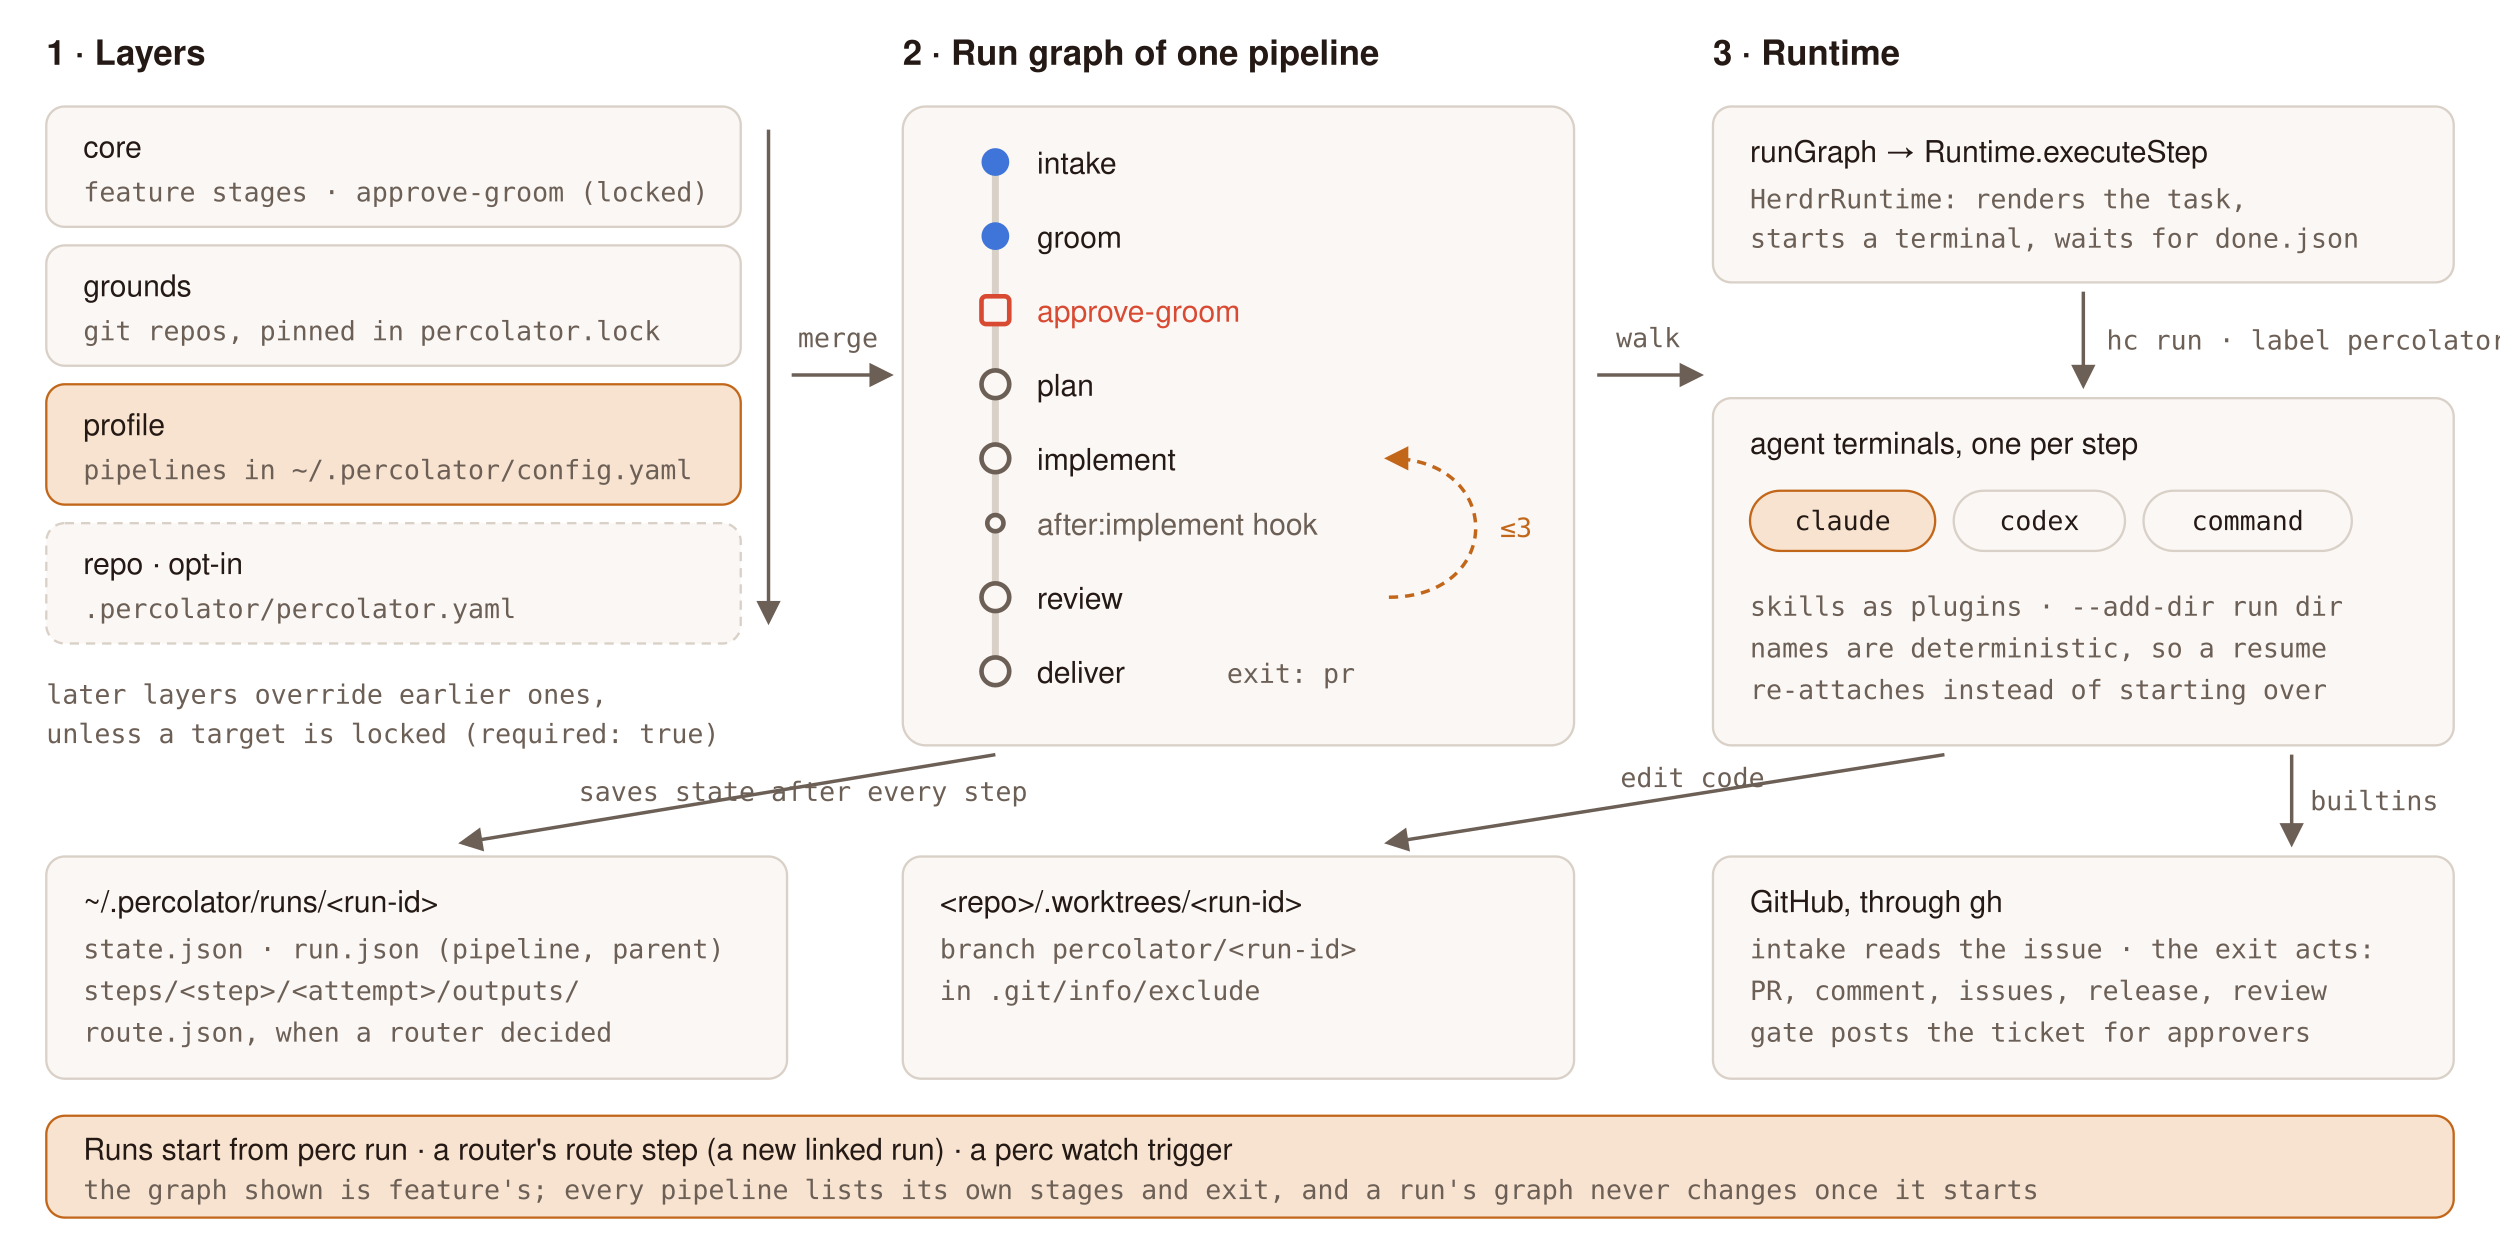
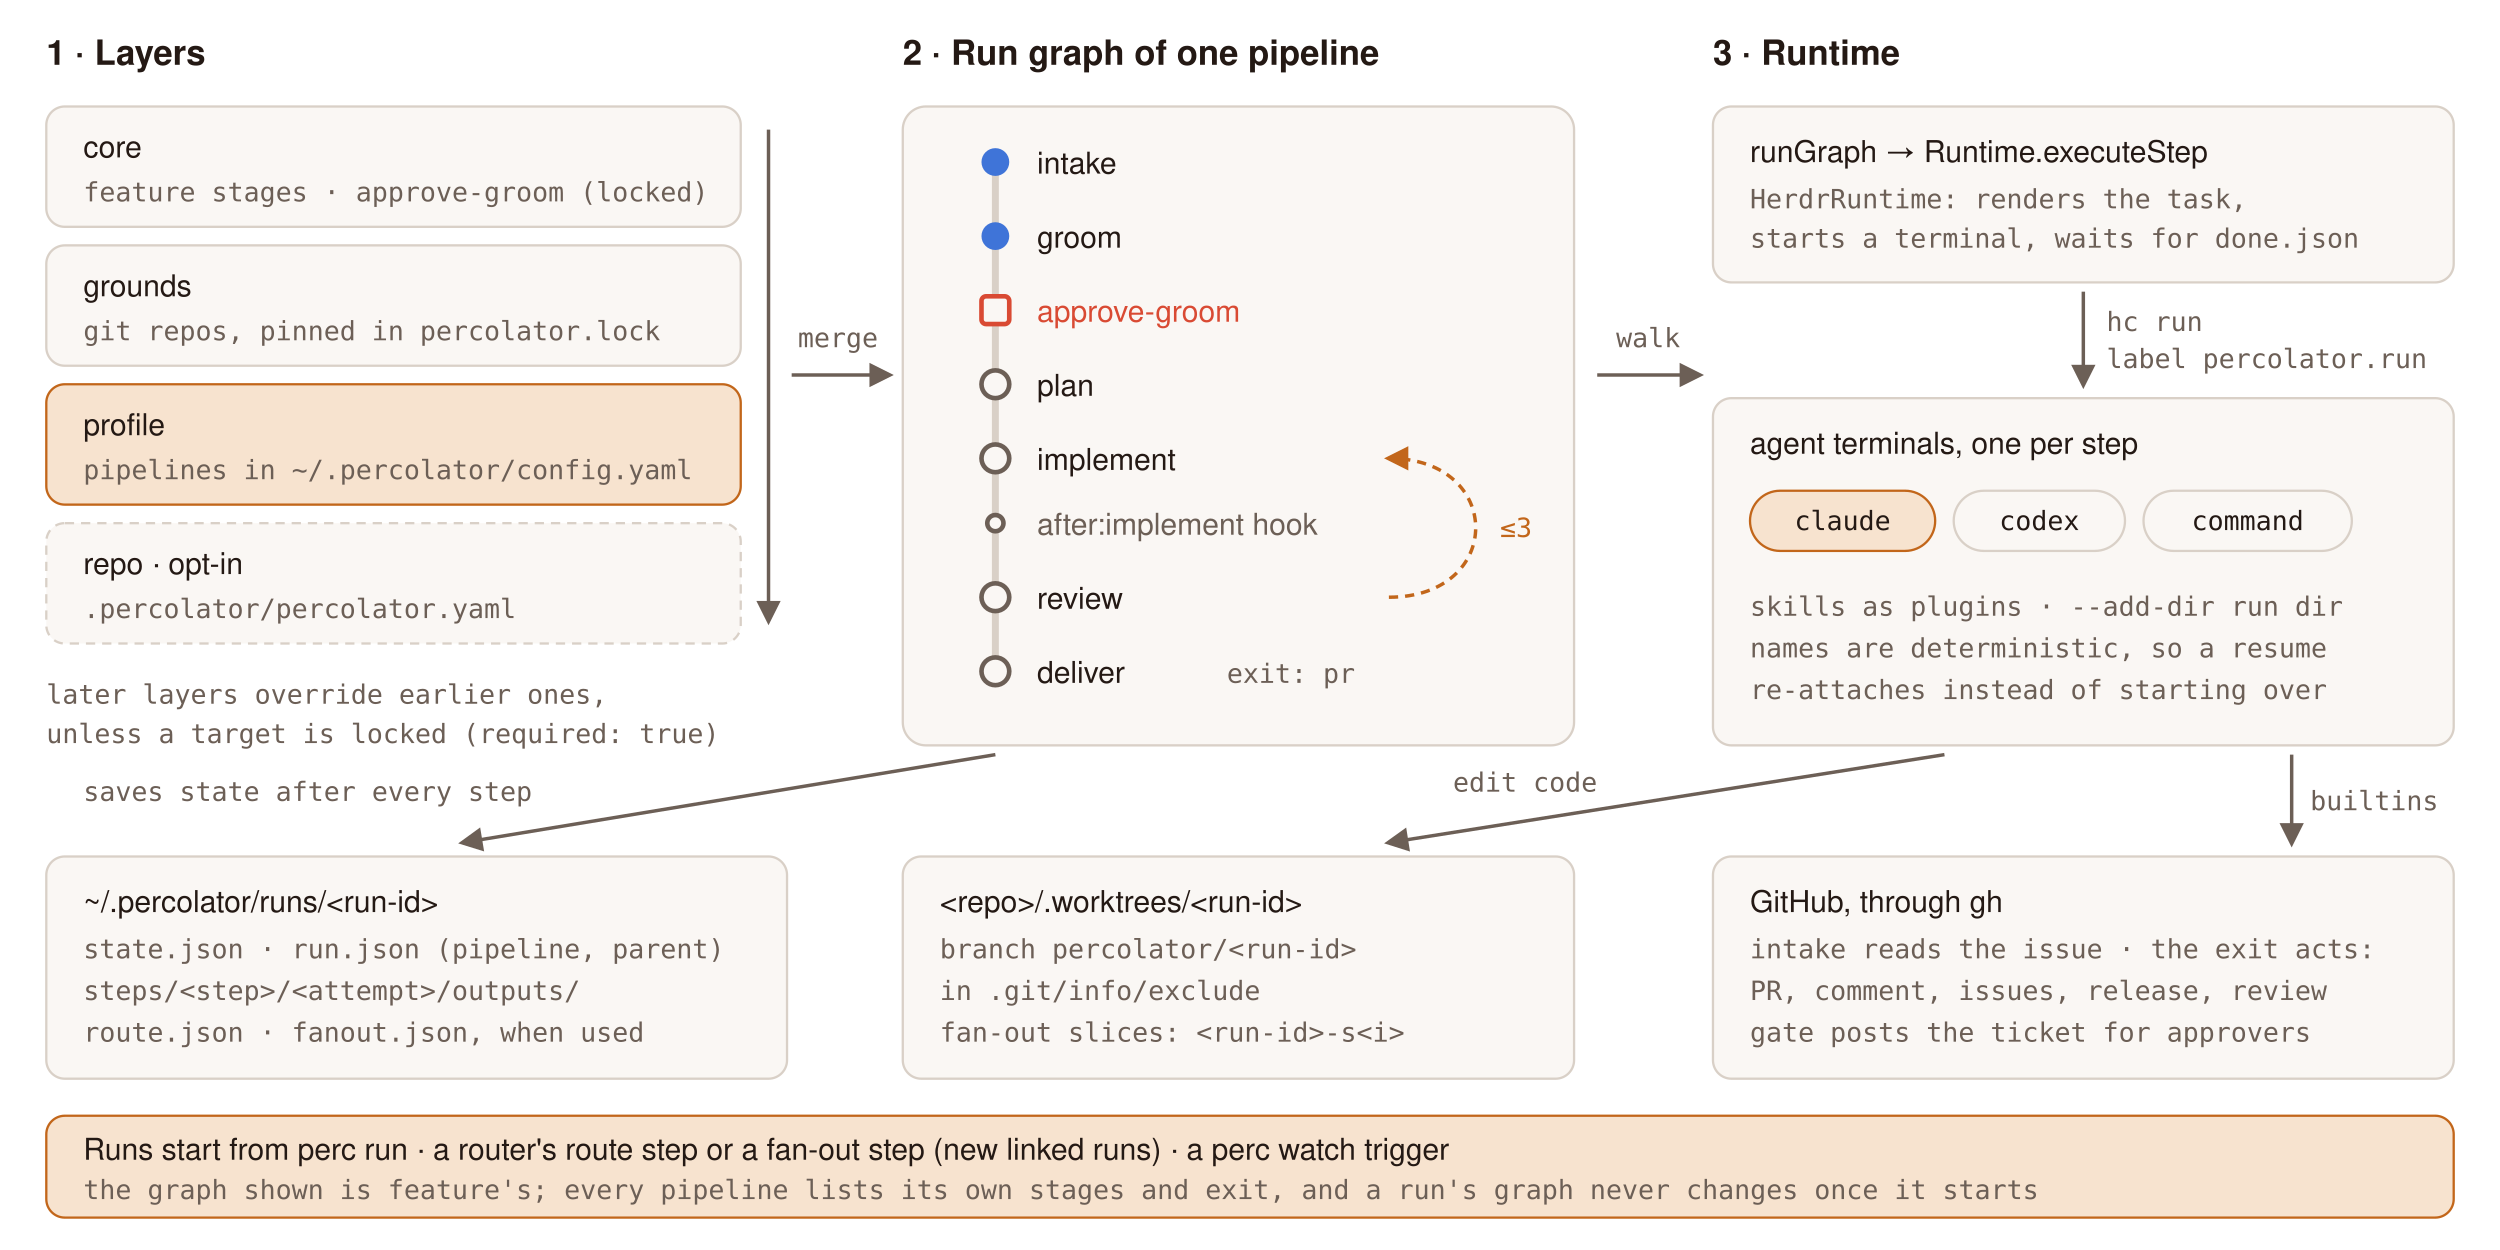
- <svg xmlns="http://www.w3.org/2000/svg" viewBox="0 0 1080 540" width="1080" height="540" role="img" aria-label="Engine: four config layers merge into the run graph of one pipeline, which the engine walks through a runtime that starts agent terminals with hc; state goes to the run directory, code to a worktree, and GitHub is reached through gh. Runs start from perc run, a router's route step (as a new linked run) or a perc watch trigger, and a run's graph never changes once it starts.">
+ <svg xmlns="http://www.w3.org/2000/svg" viewBox="0 0 1080 540" width="1080" height="540" role="img" aria-label="Engine: four config layers merge into the run graph of one pipeline, which the engine walks through a runtime that starts agent terminals with hc; state goes to the run directory, code to a worktree, and GitHub is reached through gh. Runs start from perc run, a router's route step or a fan-out step (as new linked runs, one per slice for a fan-out) or a perc watch trigger, and a run's graph never changes once it starts.">
  <style>
.ink{fill:#241914}.mut{fill:#6c5f56}.acc{fill:#c2661a}.wait{fill:#d94a33}.pass{fill:#3f74d8}.surf{fill:#faf7f4}
.s-line{stroke:#d9d0c7}.s-mut{stroke:#6c5f56}.s-acc{stroke:#c2661a}.s-wait{stroke:#d94a33}.s-ink{stroke:#241914}.s-pass{stroke:#3f74d8}
.box{fill:#faf7f4;stroke:#d9d0c7}.box-acc{fill:#f7e3cf;stroke:#c2661a}
.t12{font:600 12px -apple-system, 'Segoe UI', Helvetica, Arial, sans-serif;letter-spacing:.06em}.t13{font:500 13px -apple-system, 'Segoe UI', Helvetica, Arial, sans-serif}.hd{font:700 15px -apple-system, 'Segoe UI', Helvetica, Arial, sans-serif}.tm{font:11.5px ui-monospace, SFMono-Regular, 'Cascadia Code', Consolas, monospace}
</style>
  <defs>
    <marker id="am" viewBox="0 0 10 10" refX="8" refY="5" markerWidth="7" markerHeight="7" orient="auto-start-reverse">
      <path d="M0 0L10 5L0 10z" class="mut" />
    </marker>
    <marker id="aa" viewBox="0 0 10 10" refX="8" refY="5" markerWidth="7" markerHeight="7" orient="auto-start-reverse">
      <path d="M0 0L10 5L0 10z" class="acc" />
    </marker>
    <marker id="aw" viewBox="0 0 10 10" refX="8" refY="5" markerWidth="7" markerHeight="7" orient="auto-start-reverse">
      <path d="M0 0L10 5L0 10z" class="wait" />
    </marker>
  </defs>
  <text x="20" y="28" class="hd ink">1 · Layers</text>
  <text x="390" y="28" class="hd ink">2 · Run graph of one pipeline</text>
  <text x="740" y="28" class="hd ink">3 · Runtime</text>
  <rect x="20" y="46" width="300" height="52" rx="8" class="box" />
  <text x="36" y="68" class="t13 ink">core</text>
  <text x="36" y="87" class="tm mut">feature stages · approve-groom (locked)</text>
  <rect x="20" y="106" width="300" height="52" rx="8" class="box" />
  <text x="36" y="128" class="t13 ink">grounds</text>
  <text x="36" y="147" class="tm mut">git repos, pinned in percolator.lock</text>
  <rect x="20" y="166" width="300" height="52" rx="8" class="box-acc" />
  <text x="36" y="188" class="t13 ink">profile</text>
  <text x="36" y="207" class="tm mut">pipelines in ~/.percolator/config.yaml</text>
  <rect x="20" y="226" width="300" height="52" rx="8" class="box" stroke-dasharray="4 3" />
  <text x="36" y="248" class="t13 ink">repo · opt-in</text>
  <text x="36" y="267" class="tm mut">.percolator/percolator.yaml</text>
  <line x1="332" y1="56" x2="332" y2="268" class="s-mut" stroke-width="1.5" marker-end="url(#am)" />
  <text x="20" y="304" class="tm mut">later layers override earlier ones,</text>
  <text x="20" y="321" class="tm mut">unless a target is locked (required: true)</text>
  <line x1="342" y1="162" x2="384" y2="162" class="s-mut" stroke-width="1.5" marker-end="url(#am)" />
  <text x="362" y="150" class="tm mut" text-anchor="middle">merge</text>
  <rect x="390" y="46" width="290" height="276" rx="10" class="box" />
  <line x1="430" y1="70" x2="430" y2="290" class="s-line" stroke-width="3" />
  <circle cx="430" cy="70" r="6" class="pass" />
  <text x="448" y="75" class="t13 ink">intake</text>
  <circle cx="430" cy="102" r="6" class="pass" />
  <text x="448" y="107" class="t13 ink">groom</text>
  <rect x="424" y="128" width="12" height="12" rx="2" class="surf s-wait" stroke-width="2" />
  <text x="448" y="139" class="t13 wait">approve-groom</text>
  <circle cx="430" cy="166" r="6" class="surf s-mut" stroke-width="2" />
  <text x="448" y="171" class="t13 ink">plan</text>
  <circle cx="430" cy="198" r="6" class="surf s-mut" stroke-width="2" />
  <text x="448" y="203" class="t13 ink">implement</text>
  <circle cx="430" cy="226" r="3.5" class="surf s-mut" stroke-width="2" />
  <text x="448" y="231" class="t13 mut">after:implement hook</text>
  <circle cx="430" cy="258" r="6" class="surf s-mut" stroke-width="2" />
  <text x="448" y="263" class="t13 ink">review</text>
  <circle cx="430" cy="290" r="6" class="surf s-mut" stroke-width="2" />
  <text x="448" y="295" class="t13 ink">deliver</text>
  <text x="530" y="295" class="tm mut">exit: pr</text>
  <path d="M600 258 C650 258 650 198 600 198" fill="none" class="s-acc" stroke-width="1.5" stroke-dasharray="4 3" marker-end="url(#aa)" />
  <text x="648" y="232" class="tm acc">≤3</text>
  <line x1="690" y1="162" x2="734" y2="162" class="s-mut" stroke-width="1.5" marker-end="url(#am)" />
  <text x="712" y="150" class="tm mut" text-anchor="middle">walk</text>
  <rect x="740" y="46" width="320" height="76" rx="8" class="box" />
  <text x="756" y="70" class="t13 ink">runGraph → Runtime.executeStep</text>
  <text x="756" y="90" class="tm mut">HerdrRuntime: renders the task,</text>
  <text x="756" y="107" class="tm mut">starts a terminal, waits for done.json</text>
  <line x1="900" y1="126" x2="900" y2="166" class="s-mut" stroke-width="1.5" marker-end="url(#am)" />
-   <text x="910" y="151" class="tm mut">hc run · label percolator.run</text>
+   <text x="910" y="143" class="tm mut">hc run</text>
+   <text x="910" y="159" class="tm mut">label percolator.run</text>
  <rect x="740" y="172" width="320" height="150" rx="8" class="box" />
  <text x="756" y="196" class="t13 ink">agent terminals, one per step</text>
  <rect x="756" y="212" width="80" height="26" rx="13" class="box-acc" />
  <text x="796" y="229" class="tm ink" text-anchor="middle">claude</text>
  <rect x="844" y="212" width="74" height="26" rx="13" class="box" />
  <text x="881" y="229" class="tm ink" text-anchor="middle">codex</text>
  <rect x="926" y="212" width="90" height="26" rx="13" class="box" />
  <text x="971" y="229" class="tm ink" text-anchor="middle">command</text>
  <text x="756" y="266" class="tm mut">skills as plugins · --add-dir run dir</text>
  <text x="756" y="284" class="tm mut">names are deterministic, so a resume</text>
  <text x="756" y="302" class="tm mut">re-attaches instead of starting over</text>
  <rect x="20" y="370" width="320" height="96" rx="8" class="box" />
  <text x="36" y="394" class="t13 ink">~/.percolator/runs/&lt;run-id&gt;</text>
  <text x="36" y="414" class="tm mut">state.json · run.json (pipeline, parent)</text>
  <text x="36" y="432" class="tm mut">steps/&lt;step&gt;/&lt;attempt&gt;/outputs/</text>
-   <text x="36" y="450" class="tm mut">route.json, when a router decided</text>
+   <text x="36" y="450" class="tm mut">route.json · fanout.json, when used</text>
  <rect x="390" y="370" width="290" height="96" rx="8" class="box" />
  <text x="406" y="394" class="t13 ink">&lt;repo&gt;/.worktrees/&lt;run-id&gt;</text>
  <text x="406" y="414" class="tm mut">branch percolator/&lt;run-id&gt;</text>
  <text x="406" y="432" class="tm mut">in .git/info/exclude</text>
+   <text x="406" y="450" class="tm mut">fan-out slices: &lt;run-id&gt;-s&lt;i&gt;</text>
  <rect x="740" y="370" width="320" height="96" rx="8" class="box" />
  <text x="756" y="394" class="t13 ink">GitHub, through gh</text>
  <text x="756" y="414" class="tm mut">intake reads the issue · the exit acts:</text>
  <text x="756" y="432" class="tm mut">PR, comment, issues, release, review</text>
  <text x="756" y="450" class="tm mut">gate posts the ticket for approvers</text>
  <line x1="430" y1="326" x2="200" y2="364" class="s-mut" stroke-width="1.5" marker-end="url(#am)" />
-   <text x="250" y="346" class="tm mut">saves state after every step</text>
+   <text x="36" y="346" class="tm mut">saves state after every step</text>
  <line x1="840" y1="326" x2="600" y2="364" class="s-mut" stroke-width="1.5" marker-end="url(#am)" />
-   <text x="700" y="340" class="tm mut">edit code</text>
+   <text x="690" y="342" class="tm mut" text-anchor="end">edit code</text>
  <line x1="990" y1="326" x2="990" y2="364" class="s-mut" stroke-width="1.5" marker-end="url(#am)" />
  <text x="998" y="350" class="tm mut">builtins</text>
  <rect x="20" y="482" width="1040" height="44" rx="8" class="box-acc" />
-   <text x="36" y="501" class="t13 ink">Runs start from perc run · a router's route step (a new linked run) · a perc watch trigger</text>
+   <text x="36" y="501" class="t13 ink">Runs start from perc run · a router's route step or a fan-out step (new linked runs) · a perc watch trigger</text>
  <text x="36" y="518" class="tm mut">the graph shown is feature's; every pipeline lists its own stages and exit, and a run's graph never changes once it starts</text>
</svg>
